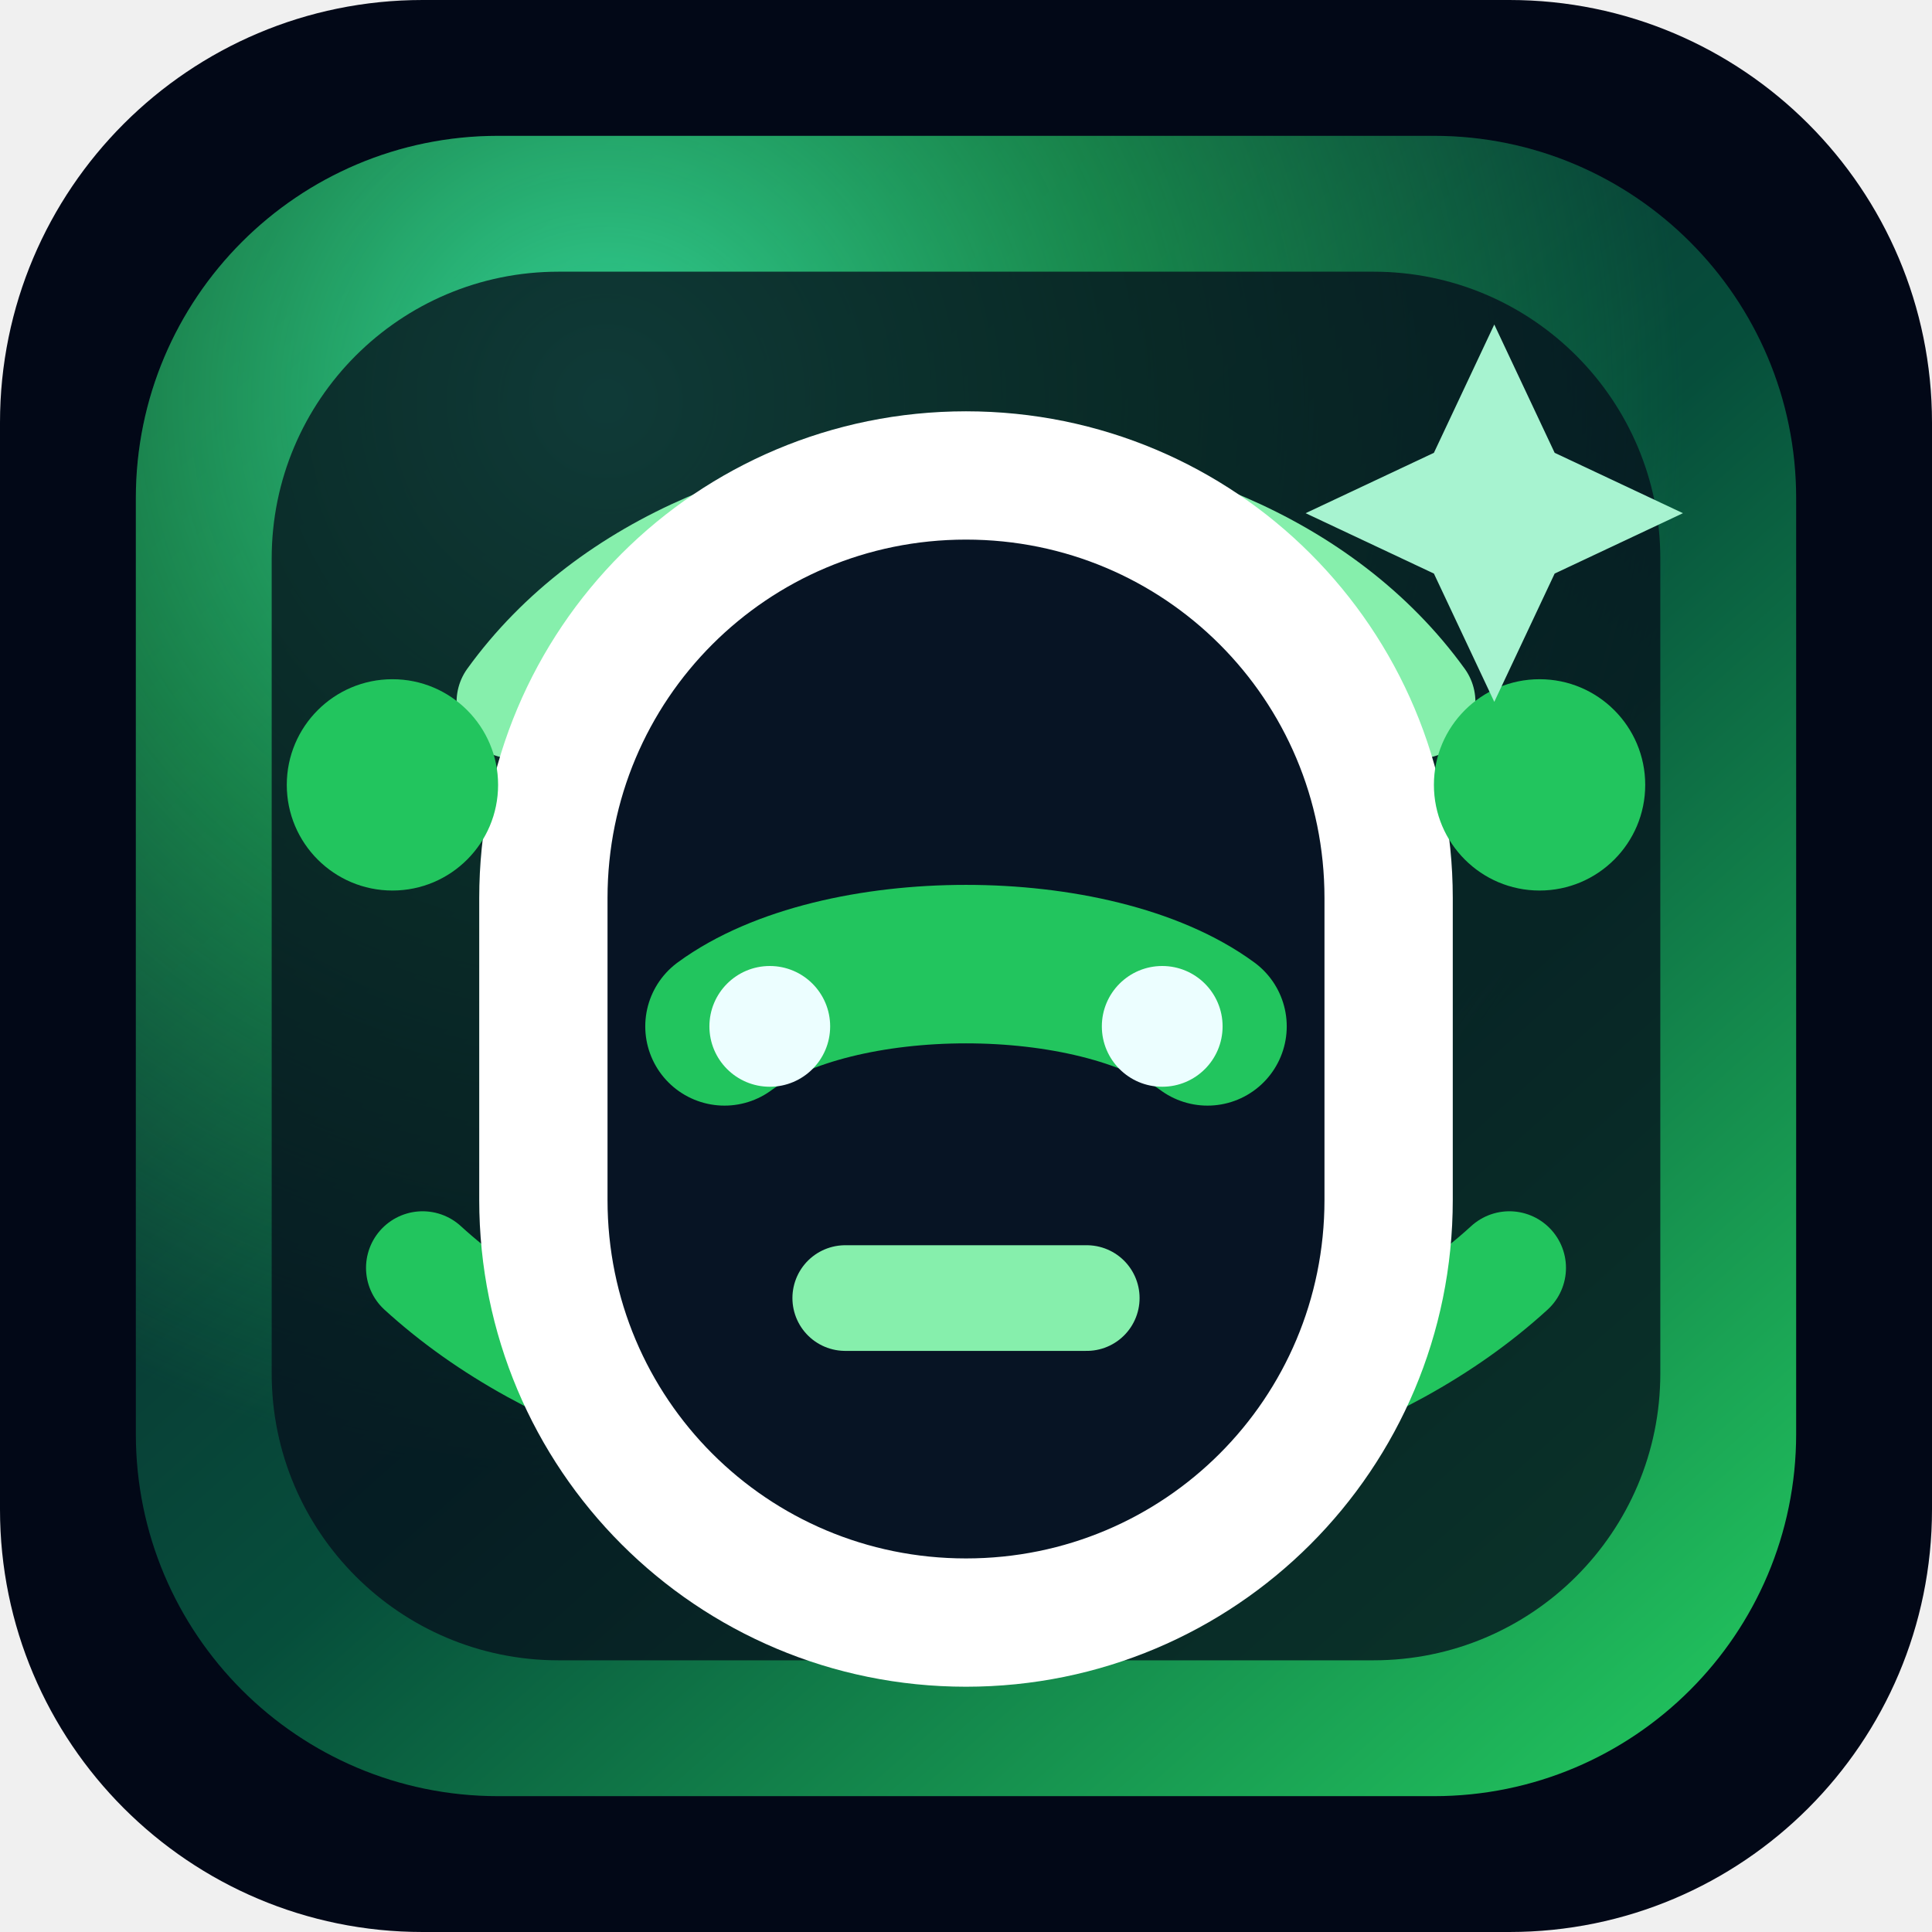
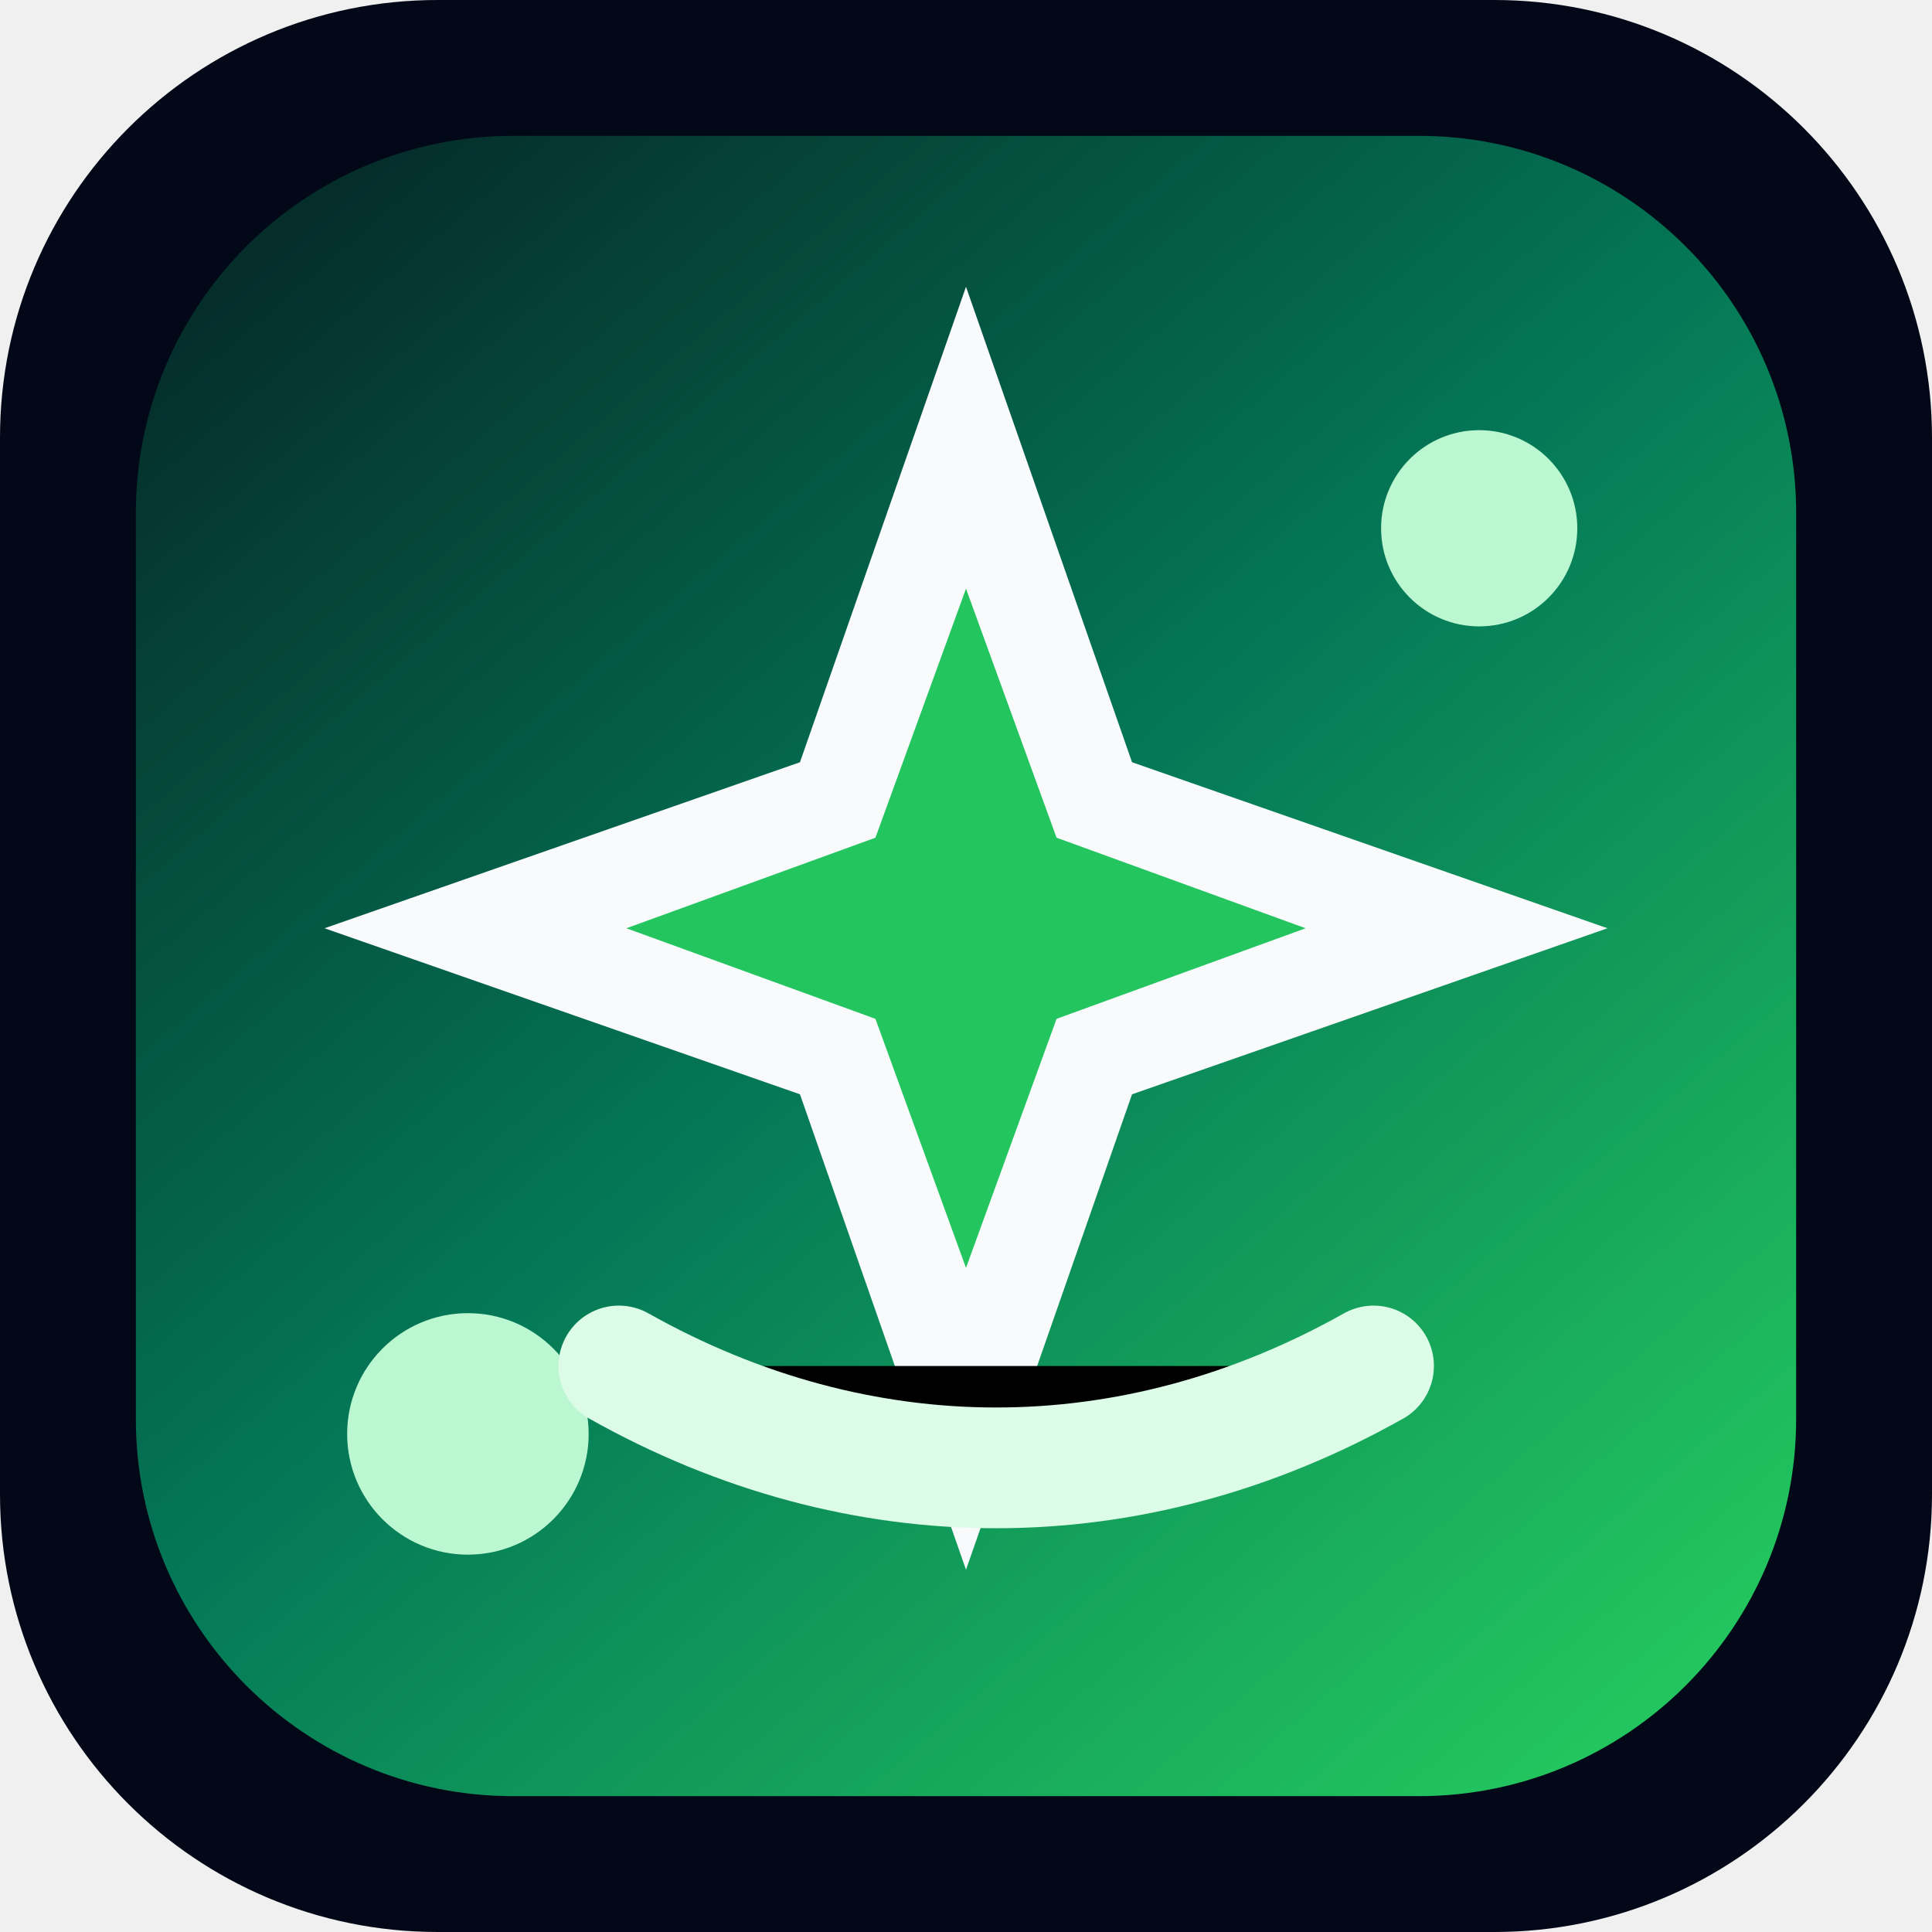
<svg xmlns="http://www.w3.org/2000/svg" viewBox="0 0 512 512">
  <defs>
-     <linearGradient id="bg" x1="64" y1="40" x2="448" y2="472" gradientUnits="userSpaceOnUse">
-       <stop stop-color="#0F172A" />
-       <stop offset="0.52" stop-color="#064E3B" />
+     <linearGradient id="bg" x1="84" y1="56" x2="428" y2="456" gradientUnits="userSpaceOnUse">
+       <stop stop-color="#052E2B" />
+       <stop offset=".48" stop-color="#047857" />
      <stop offset="1" stop-color="#22C55E" />
    </linearGradient>
-     <radialGradient id="glow" cx="0" cy="0" r="1" gradientUnits="userSpaceOnUse" gradientTransform="translate(160 108) rotate(63) scale(284)">
-       <stop stop-color="#34D399" />
-       <stop offset="0.5" stop-color="#22C55E" stop-opacity=".55" />
-       <stop offset="1" stop-color="#22C55E" stop-opacity="0" />
-     </radialGradient>
  </defs>
-   <rect width="512" height="512" rx="112" fill="#020817" />
-   <rect x="36" y="36" width="440" height="440" rx="96" fill="url(#bg)" />
-   <rect x="36" y="36" width="440" height="440" rx="96" fill="url(#glow)" />
-   <rect x="72" y="72" width="368" height="368" rx="76" fill="#06101D" fill-opacity=".78" />
-   <path d="M112 336c70 64 218 64 288 0" stroke="#22C55E" stroke-width="30" stroke-linecap="round" />
-   <path d="M136 186c52-72 188-72 240 0" stroke="#86EFAC" stroke-width="30" stroke-linecap="round" />
-   <path d="M144 238c0-62 50-112 112-112s112 50 112 112v80c0 62-50 112-112 112s-112-50-112-112v-80Z" fill="#071424" stroke="#fff" stroke-width="34" stroke-linejoin="round" />
-   <path d="M192 272c30-22 98-22 128 0" stroke="#22C55E" stroke-width="42" stroke-linecap="round" />
-   <circle cx="204" cy="272" r="16" fill="#ECFEFF" />
-   <circle cx="308" cy="272" r="16" fill="#ECFEFF" />
-   <path d="M224 344h64" stroke="#86EFAC" stroke-width="28" stroke-linecap="round" />
-   <circle cx="104" cy="208" r="28" fill="#22C55E" />
-   <circle cx="408" cy="208" r="28" fill="#22C55E" />
-   <path d="M396 86l16 34 34 16-34 16-16 34-16-34-34-16 34-16 16-34Z" fill="#A7F3D0" />
+   <rect width="512" height="512" rx="116" fill="#020817" />
+   <rect x="36" y="36" width="440" height="440" rx="100" fill="url(#bg)" />
+   <path d="M256 76l44 126 126 44-126 44-44 126-44-126-126-44 126-44 44-126Z" fill="#F8FAFC" />
+   <path d="M256 156l24 66 66 24-66 24-24 66-24-66-66-24 66-24 24-66Z" fill="#22C55E" />
+   <circle cx="124" cy="380" r="32" fill="#BBF7D0" />
+   <circle cx="392" cy="140" r="26" fill="#BBF7D0" />
+   <path d="M164 362c64 36 136 36 200 0" stroke="#DCFCE7" stroke-width="32" stroke-linecap="round" />
</svg>
